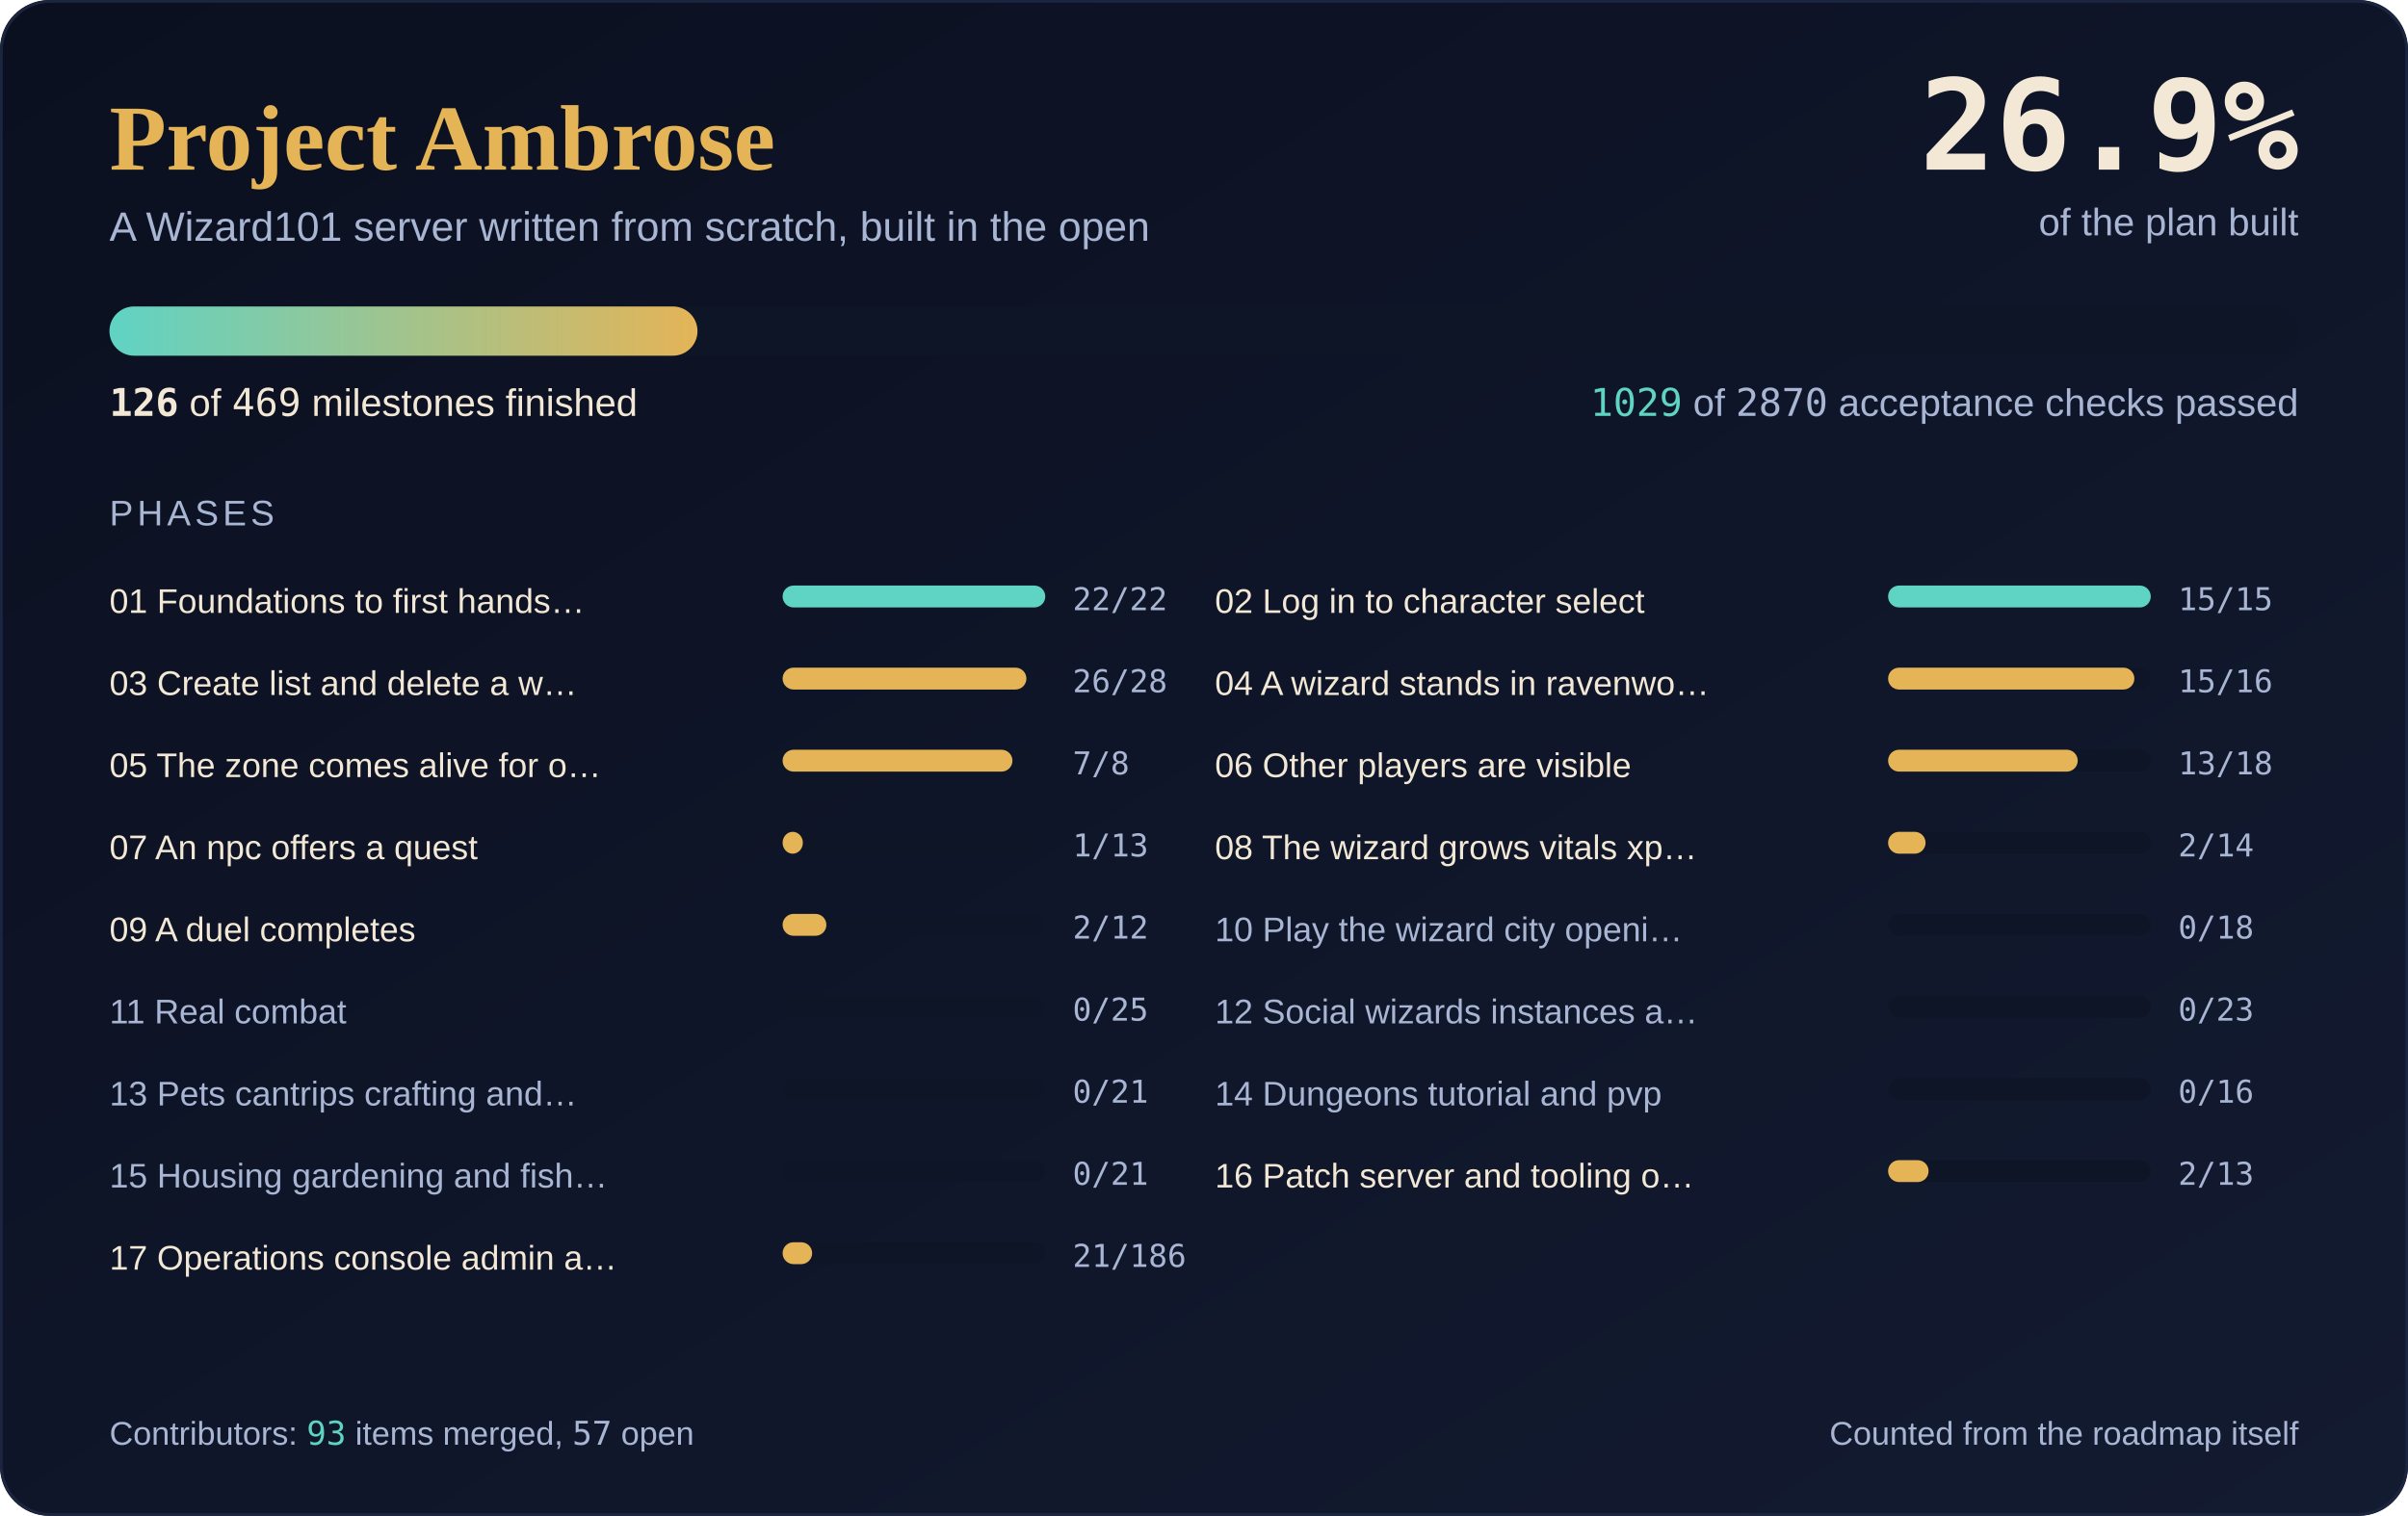
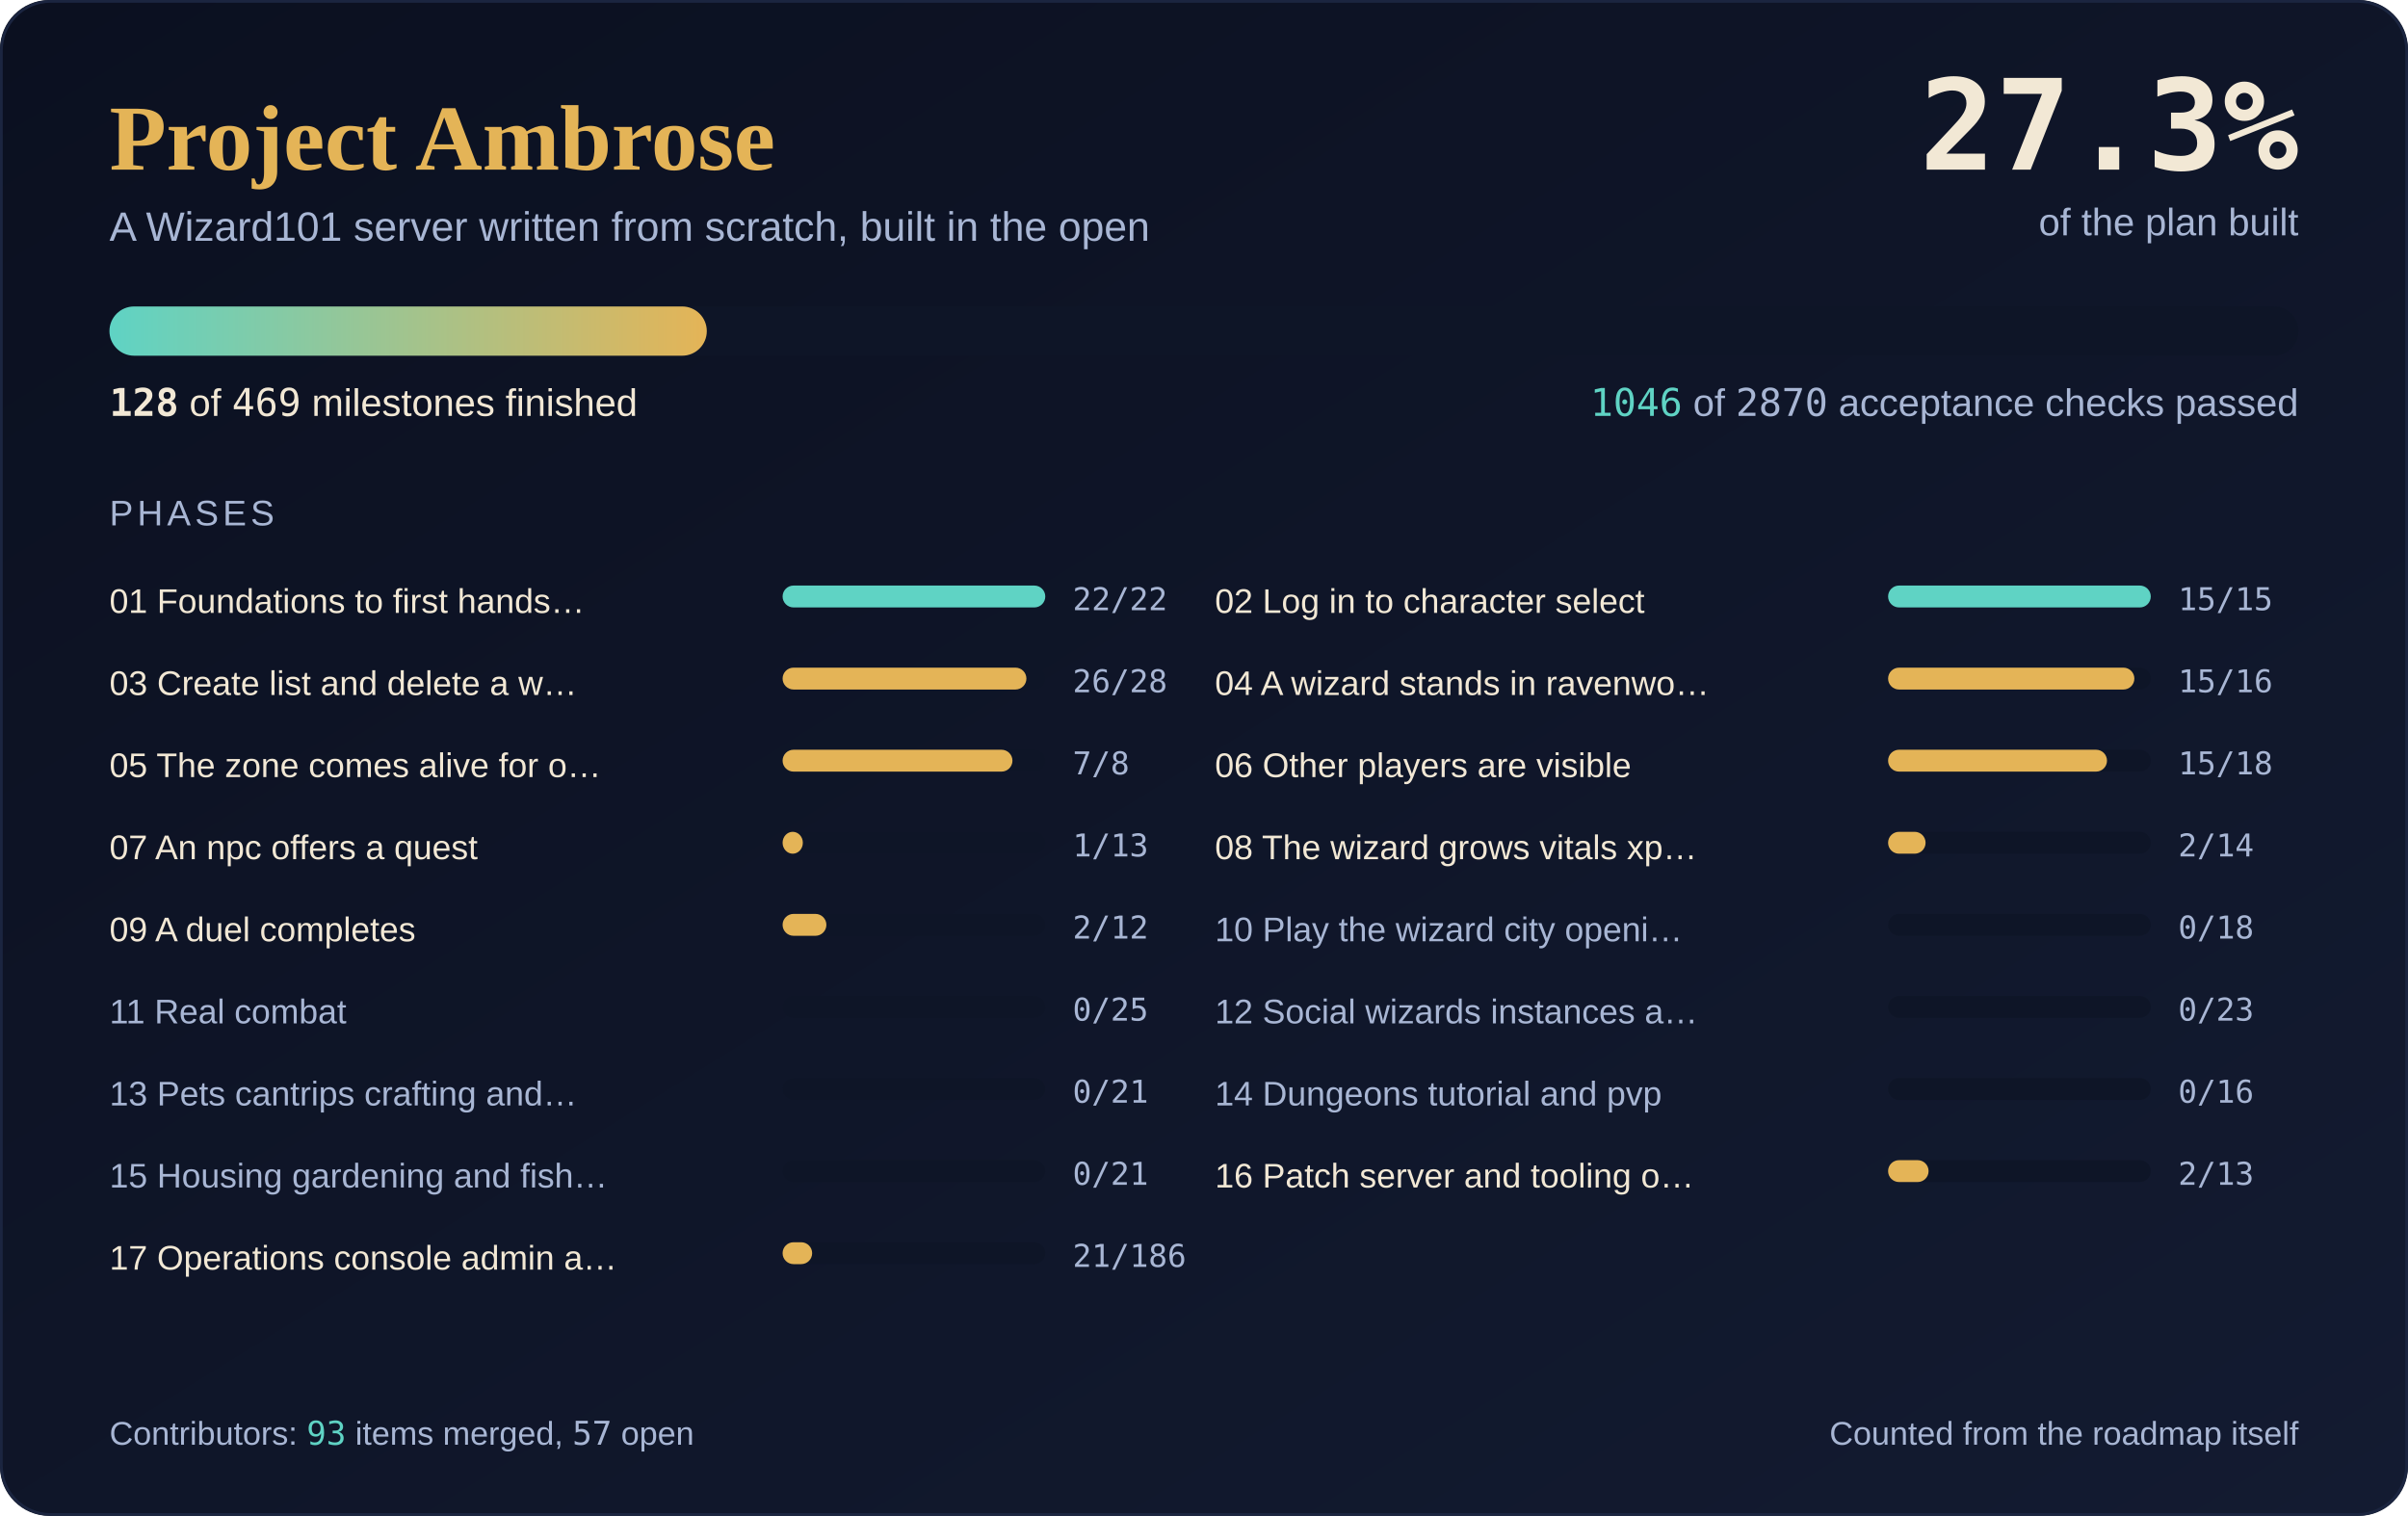
- <svg xmlns="http://www.w3.org/2000/svg" width="880" height="554" viewBox="0 0 880 554" role="img" aria-label="Project Ambrose progress: 126 of 469 milestones complete, 26.9 percent">
+ <svg xmlns="http://www.w3.org/2000/svg" width="880" height="554" viewBox="0 0 880 554" role="img" aria-label="Project Ambrose progress: 128 of 469 milestones complete, 27.3 percent">
  <defs>
    <linearGradient id="sky" x1="0" y1="0" x2="1" y2="1">
      <stop offset="0" stop-color="#0B1020" />
      <stop offset="1" stop-color="#131B31" />
    </linearGradient>
    <linearGradient id="fill" x1="0" y1="0" x2="1" y2="0">
      <stop offset="0" stop-color="#5FD3C4" />
      <stop offset="1" stop-color="#E4B457" />
    </linearGradient>
  </defs>
  <rect width="880" height="554" rx="18" fill="url(#sky)" />
  <rect x="0.5" y="0.5" width="879" height="553" rx="18" fill="none" stroke="#1B2540" />
  <text x="40" y="62" font-family="'Cormorant Garamond', Georgia, 'Times New Roman', serif" font-size="34" font-weight="600" fill="#E4B457">Project Ambrose</text>
  <text x="40" y="88" font-family="Karla, 'Segoe UI', 'Helvetica Neue', Arial, sans-serif" font-size="15" fill="#A8B6D4">A Wizard101 server written from scratch, built in the open</text>
-   <text x="840" y="62" text-anchor="end" font-family="'JetBrains Mono', Consolas, 'DejaVu Sans Mono', monospace" font-size="46" font-weight="700" fill="#F2E8D5">26.9%</text>
+   <text x="840" y="62" text-anchor="end" font-family="'JetBrains Mono', Consolas, 'DejaVu Sans Mono', monospace" font-size="46" font-weight="700" fill="#F2E8D5">27.3%</text>
  <text x="840" y="86" text-anchor="end" font-family="Karla, 'Segoe UI', 'Helvetica Neue', Arial, sans-serif" font-size="14" fill="#A8B6D4">of the plan built</text>
  <rect x="40" y="112" width="800" height="18" rx="9.0" fill="#0E1527" />
-   <rect x="40" y="112" width="214.9" height="18" rx="9.0" fill="url(#fill)" />
+   <rect x="40" y="112" width="218.3" height="18" rx="9.0" fill="url(#fill)" />
  <text x="40" y="152" font-family="Karla, 'Segoe UI', 'Helvetica Neue', Arial, sans-serif" font-size="14" fill="#F2E8D5">
-     <tspan font-family="'JetBrains Mono', Consolas, 'DejaVu Sans Mono', monospace" font-weight="700">126</tspan> of <tspan font-family="'JetBrains Mono', Consolas, 'DejaVu Sans Mono', monospace">469</tspan> milestones finished</text>
+     <tspan font-family="'JetBrains Mono', Consolas, 'DejaVu Sans Mono', monospace" font-weight="700">128</tspan> of <tspan font-family="'JetBrains Mono', Consolas, 'DejaVu Sans Mono', monospace">469</tspan> milestones finished</text>
  <text x="840" y="152" text-anchor="end" font-family="Karla, 'Segoe UI', 'Helvetica Neue', Arial, sans-serif" font-size="14" fill="#A8B6D4">
-     <tspan font-family="'JetBrains Mono', Consolas, 'DejaVu Sans Mono', monospace" fill="#5FD3C4">1029</tspan> of <tspan font-family="'JetBrains Mono', Consolas, 'DejaVu Sans Mono', monospace">2870</tspan> acceptance checks passed</text>
+     <tspan font-family="'JetBrains Mono', Consolas, 'DejaVu Sans Mono', monospace" fill="#5FD3C4">1046</tspan> of <tspan font-family="'JetBrains Mono', Consolas, 'DejaVu Sans Mono', monospace">2870</tspan> acceptance checks passed</text>
  <text x="40" y="192" font-family="Karla, 'Segoe UI', 'Helvetica Neue', Arial, sans-serif" font-size="13" fill="#A8B6D4" letter-spacing="1.5">PHASES</text>
  <text x="40" y="224" font-family="Karla, 'Segoe UI', 'Helvetica Neue', Arial, sans-serif" font-size="12.5" fill="#F2E8D5">01 Foundations to first hands…</text>
  <rect x="286" y="214" width="96" height="8" rx="4.0" fill="#0E1527" />
  <rect x="286" y="214" width="96.0" height="8" rx="4.0" fill="#5FD3C4" />
  <text x="392" y="223" font-family="'JetBrains Mono', Consolas, 'DejaVu Sans Mono', monospace" font-size="11.5" fill="#A8B6D4">22/22</text>
  <text x="444" y="224" font-family="Karla, 'Segoe UI', 'Helvetica Neue', Arial, sans-serif" font-size="12.5" fill="#F2E8D5">02 Log in to character select</text>
  <rect x="690" y="214" width="96" height="8" rx="4.0" fill="#0E1527" />
  <rect x="690" y="214" width="96.0" height="8" rx="4.0" fill="#5FD3C4" />
  <text x="796" y="223" font-family="'JetBrains Mono', Consolas, 'DejaVu Sans Mono', monospace" font-size="11.5" fill="#A8B6D4">15/15</text>
  <text x="40" y="254" font-family="Karla, 'Segoe UI', 'Helvetica Neue', Arial, sans-serif" font-size="12.5" fill="#F2E8D5">03 Create list and delete a w…</text>
  <rect x="286" y="244" width="96" height="8" rx="4.0" fill="#0E1527" />
  <rect x="286" y="244" width="89.1" height="8" rx="4.0" fill="#E4B457" />
  <text x="392" y="253" font-family="'JetBrains Mono', Consolas, 'DejaVu Sans Mono', monospace" font-size="11.5" fill="#A8B6D4">26/28</text>
  <text x="444" y="254" font-family="Karla, 'Segoe UI', 'Helvetica Neue', Arial, sans-serif" font-size="12.5" fill="#F2E8D5">04 A wizard stands in ravenwo…</text>
  <rect x="690" y="244" width="96" height="8" rx="4.0" fill="#0E1527" />
  <rect x="690" y="244" width="90.0" height="8" rx="4.0" fill="#E4B457" />
  <text x="796" y="253" font-family="'JetBrains Mono', Consolas, 'DejaVu Sans Mono', monospace" font-size="11.5" fill="#A8B6D4">15/16</text>
  <text x="40" y="284" font-family="Karla, 'Segoe UI', 'Helvetica Neue', Arial, sans-serif" font-size="12.5" fill="#F2E8D5">05 The zone comes alive for o…</text>
  <rect x="286" y="274" width="96" height="8" rx="4.0" fill="#0E1527" />
  <rect x="286" y="274" width="84.0" height="8" rx="4.0" fill="#E4B457" />
  <text x="392" y="283" font-family="'JetBrains Mono', Consolas, 'DejaVu Sans Mono', monospace" font-size="11.5" fill="#A8B6D4">7/8</text>
  <text x="444" y="284" font-family="Karla, 'Segoe UI', 'Helvetica Neue', Arial, sans-serif" font-size="12.5" fill="#F2E8D5">06 Other players are visible</text>
  <rect x="690" y="274" width="96" height="8" rx="4.0" fill="#0E1527" />
-   <rect x="690" y="274" width="69.3" height="8" rx="4.0" fill="#E4B457" />
-   <text x="796" y="283" font-family="'JetBrains Mono', Consolas, 'DejaVu Sans Mono', monospace" font-size="11.5" fill="#A8B6D4">13/18</text>
+   <rect x="690" y="274" width="80.0" height="8" rx="4.0" fill="#E4B457" />
+   <text x="796" y="283" font-family="'JetBrains Mono', Consolas, 'DejaVu Sans Mono', monospace" font-size="11.5" fill="#A8B6D4">15/18</text>
  <text x="40" y="314" font-family="Karla, 'Segoe UI', 'Helvetica Neue', Arial, sans-serif" font-size="12.5" fill="#F2E8D5">07 An npc offers a quest</text>
  <rect x="286" y="304" width="96" height="8" rx="4.0" fill="#0E1527" />
  <rect x="286" y="304" width="7.4" height="8" rx="4.0" fill="#E4B457" />
  <text x="392" y="313" font-family="'JetBrains Mono', Consolas, 'DejaVu Sans Mono', monospace" font-size="11.5" fill="#A8B6D4">1/13</text>
  <text x="444" y="314" font-family="Karla, 'Segoe UI', 'Helvetica Neue', Arial, sans-serif" font-size="12.5" fill="#F2E8D5">08 The wizard grows vitals xp…</text>
  <rect x="690" y="304" width="96" height="8" rx="4.0" fill="#0E1527" />
  <rect x="690" y="304" width="13.7" height="8" rx="4.0" fill="#E4B457" />
  <text x="796" y="313" font-family="'JetBrains Mono', Consolas, 'DejaVu Sans Mono', monospace" font-size="11.5" fill="#A8B6D4">2/14</text>
  <text x="40" y="344" font-family="Karla, 'Segoe UI', 'Helvetica Neue', Arial, sans-serif" font-size="12.5" fill="#F2E8D5">09 A duel completes</text>
  <rect x="286" y="334" width="96" height="8" rx="4.0" fill="#0E1527" />
  <rect x="286" y="334" width="16.0" height="8" rx="4.0" fill="#E4B457" />
  <text x="392" y="343" font-family="'JetBrains Mono', Consolas, 'DejaVu Sans Mono', monospace" font-size="11.5" fill="#A8B6D4">2/12</text>
  <text x="444" y="344" font-family="Karla, 'Segoe UI', 'Helvetica Neue', Arial, sans-serif" font-size="12.5" fill="#A8B6D4">10 Play the wizard city openi…</text>
  <rect x="690" y="334" width="96" height="8" rx="4.0" fill="#0E1527" />
  <text x="796" y="343" font-family="'JetBrains Mono', Consolas, 'DejaVu Sans Mono', monospace" font-size="11.5" fill="#A8B6D4">0/18</text>
  <text x="40" y="374" font-family="Karla, 'Segoe UI', 'Helvetica Neue', Arial, sans-serif" font-size="12.5" fill="#A8B6D4">11 Real combat</text>
  <rect x="286" y="364" width="96" height="8" rx="4.0" fill="#0E1527" />
  <text x="392" y="373" font-family="'JetBrains Mono', Consolas, 'DejaVu Sans Mono', monospace" font-size="11.5" fill="#A8B6D4">0/25</text>
  <text x="444" y="374" font-family="Karla, 'Segoe UI', 'Helvetica Neue', Arial, sans-serif" font-size="12.5" fill="#A8B6D4">12 Social wizards instances a…</text>
  <rect x="690" y="364" width="96" height="8" rx="4.0" fill="#0E1527" />
  <text x="796" y="373" font-family="'JetBrains Mono', Consolas, 'DejaVu Sans Mono', monospace" font-size="11.5" fill="#A8B6D4">0/23</text>
  <text x="40" y="404" font-family="Karla, 'Segoe UI', 'Helvetica Neue', Arial, sans-serif" font-size="12.5" fill="#A8B6D4">13 Pets cantrips crafting and…</text>
  <rect x="286" y="394" width="96" height="8" rx="4.0" fill="#0E1527" />
  <text x="392" y="403" font-family="'JetBrains Mono', Consolas, 'DejaVu Sans Mono', monospace" font-size="11.5" fill="#A8B6D4">0/21</text>
  <text x="444" y="404" font-family="Karla, 'Segoe UI', 'Helvetica Neue', Arial, sans-serif" font-size="12.5" fill="#A8B6D4">14 Dungeons tutorial and pvp</text>
  <rect x="690" y="394" width="96" height="8" rx="4.0" fill="#0E1527" />
  <text x="796" y="403" font-family="'JetBrains Mono', Consolas, 'DejaVu Sans Mono', monospace" font-size="11.5" fill="#A8B6D4">0/16</text>
  <text x="40" y="434" font-family="Karla, 'Segoe UI', 'Helvetica Neue', Arial, sans-serif" font-size="12.5" fill="#A8B6D4">15 Housing gardening and fish…</text>
  <rect x="286" y="424" width="96" height="8" rx="4.0" fill="#0E1527" />
  <text x="392" y="433" font-family="'JetBrains Mono', Consolas, 'DejaVu Sans Mono', monospace" font-size="11.5" fill="#A8B6D4">0/21</text>
  <text x="444" y="434" font-family="Karla, 'Segoe UI', 'Helvetica Neue', Arial, sans-serif" font-size="12.5" fill="#F2E8D5">16 Patch server and tooling o…</text>
  <rect x="690" y="424" width="96" height="8" rx="4.0" fill="#0E1527" />
  <rect x="690" y="424" width="14.8" height="8" rx="4.0" fill="#E4B457" />
  <text x="796" y="433" font-family="'JetBrains Mono', Consolas, 'DejaVu Sans Mono', monospace" font-size="11.5" fill="#A8B6D4">2/13</text>
  <text x="40" y="464" font-family="Karla, 'Segoe UI', 'Helvetica Neue', Arial, sans-serif" font-size="12.5" fill="#F2E8D5">17 Operations console admin a…</text>
  <rect x="286" y="454" width="96" height="8" rx="4.0" fill="#0E1527" />
  <rect x="286" y="454" width="10.8" height="8" rx="4.0" fill="#E4B457" />
  <text x="392" y="463" font-family="'JetBrains Mono', Consolas, 'DejaVu Sans Mono', monospace" font-size="11.5" fill="#A8B6D4">21/186</text>
  <text x="40" y="528" font-family="Karla, 'Segoe UI', 'Helvetica Neue', Arial, sans-serif" font-size="12" fill="#A8B6D4">Contributors: <tspan font-family="'JetBrains Mono', Consolas, 'DejaVu Sans Mono', monospace" fill="#5FD3C4">93</tspan> items merged, <tspan font-family="'JetBrains Mono', Consolas, 'DejaVu Sans Mono', monospace">57</tspan> open</text>
  <text x="840" y="528" text-anchor="end" font-family="Karla, 'Segoe UI', 'Helvetica Neue', Arial, sans-serif" font-size="12" fill="#A8B6D4">Counted from the roadmap itself</text>
</svg>
